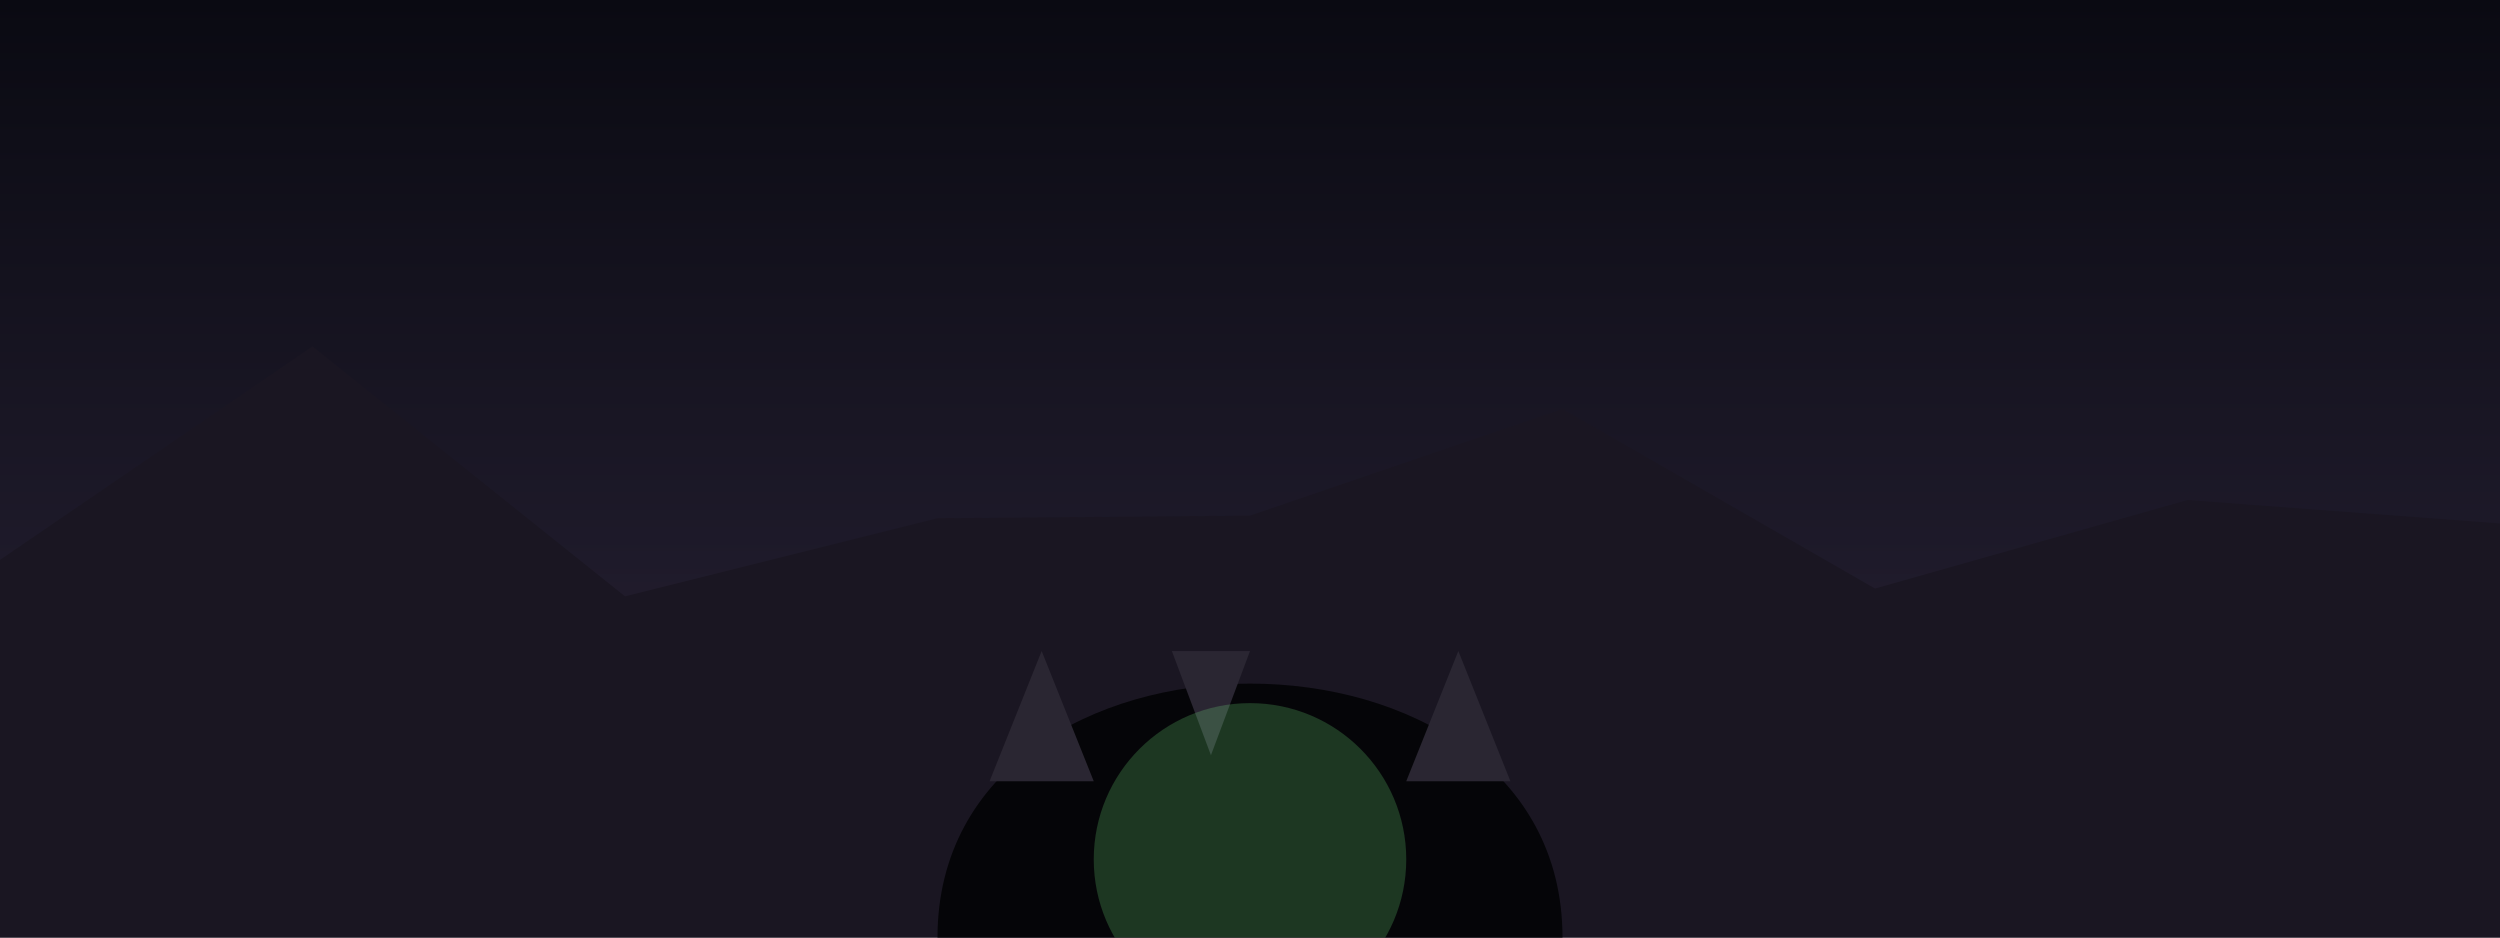
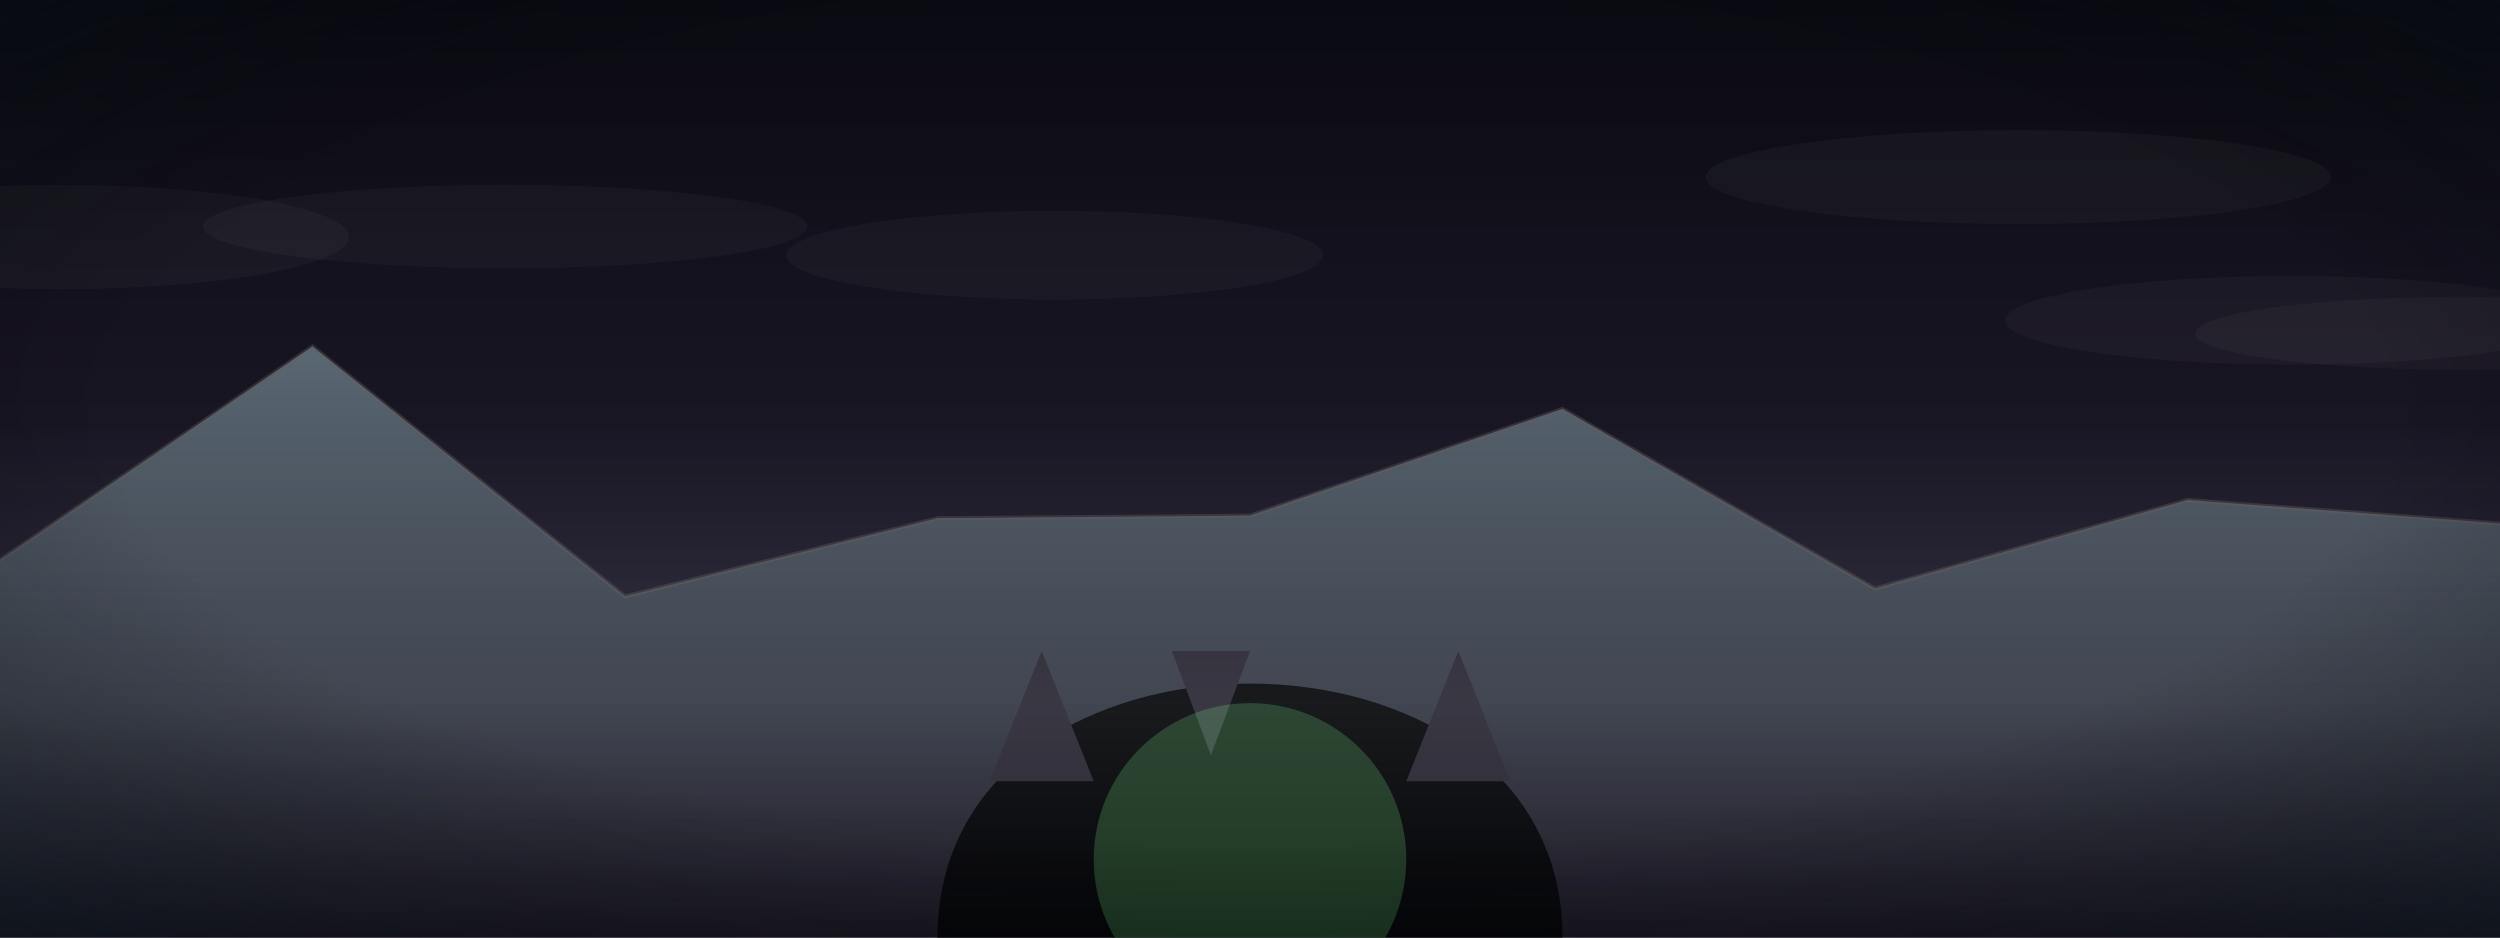
<svg xmlns="http://www.w3.org/2000/svg" viewBox="0 0 960 360" preserveAspectRatio="xMidYMid slice">
  <defs>
    <linearGradient id="s" x1="0" y1="0" x2="0" y2="1">
      <stop offset="0" stop-color="#0a0a12" />
      <stop offset=".6" stop-color="#1e1a2a" />
      <stop offset="1" stop-color="#3a2a3a" />
    </linearGradient>
+     <radialGradient id="vg" cx=".5" cy=".45" r=".75">
+       <stop offset=".6" stop-color="#000" stop-opacity="0" />
+       <stop offset="1" stop-color="#06141a" stop-opacity=".55" />
+     </radialGradient>
+     <linearGradient id="hz" x1="0" y1="0" x2="0" y2="1">
+       <stop offset=".45" stop-color="#cfe6ea" stop-opacity="0" />
+       <stop offset=".75" stop-color="#cfe6ea" stop-opacity=".09" />
+       <stop offset="1" stop-color="#cfe6ea" stop-opacity="0" />
+     </linearGradient>
+     <radialGradient id="sl" cx=".5" cy="0" r=".9">
+       <stop offset="0" stop-color="#fff2cf" stop-opacity=".35" />
+       <stop offset="1" stop-color="#fff2cf" stop-opacity="0" />
+     </radialGradient>
  </defs>
  <rect width="960" height="360" fill="url(#s)" />
-   <path d="M0 360 L0 215 L120 133 L240 229 L360 199 L480 198 L600 157 L720 226 L840 192 L960 201 L960 360Z" fill="#1a1622" />
+   <ellipse cx="405" cy="98" rx="103" ry="17" fill="#fff8ec" opacity="0.035" />
+   <ellipse cx="194" cy="87" rx="116" ry="16" fill="#fff8ec" opacity="0.035" />
+   <ellipse cx="945" cy="128" rx="102" ry="14" fill="#fff8ec" opacity="0.035" />
+   <ellipse cx="775" cy="68" rx="120" ry="18" fill="#fff8ec" opacity="0.035" />
+   <ellipse cx="23" cy="91" rx="111" ry="20" fill="#fff8ec" opacity="0.035" />
+   <ellipse cx="880" cy="123" rx="110" ry="17" fill="#fff8ec" opacity="0.035" />
+   <linearGradient id="h1" x1="0" y1="0" x2="0" y2="1">
+     <stop offset="0" stop-color="#5a6873" />
+     <stop offset="1" stop-color="#1a1622" />
+   </linearGradient>
+   <path d="M0 360 L0 215 L120 133 L240 229 L360 199 L480 198 L600 157 L720 226 L840 192 L960 201 L960 360Z" fill="url(#h1)" />
+   <path d="M0 215 L0 215 L120 133 L240 229 L360 199 L480 198 L600 157 L720 226 L840 192 L960 201" fill="none" stroke="#665e56" stroke-opacity=".35" stroke-width="1.5" />
  <path d="M360 360 C360 230 600 230 600 360Z" fill="#050508" />
  <path d="M380 300 l20 -50 l20 50 M540 300 l20 -50 l20 50 M450 250 l15 40 l15 -40" fill="#2a2632" />
  <circle cx="480" cy="330" r="60" fill="#7dff8a" opacity="0.2" />
+   <rect width="960" height="360" fill="url(#hz)" />
+   <rect width="960" height="360" fill="url(#vg)" />
</svg>
